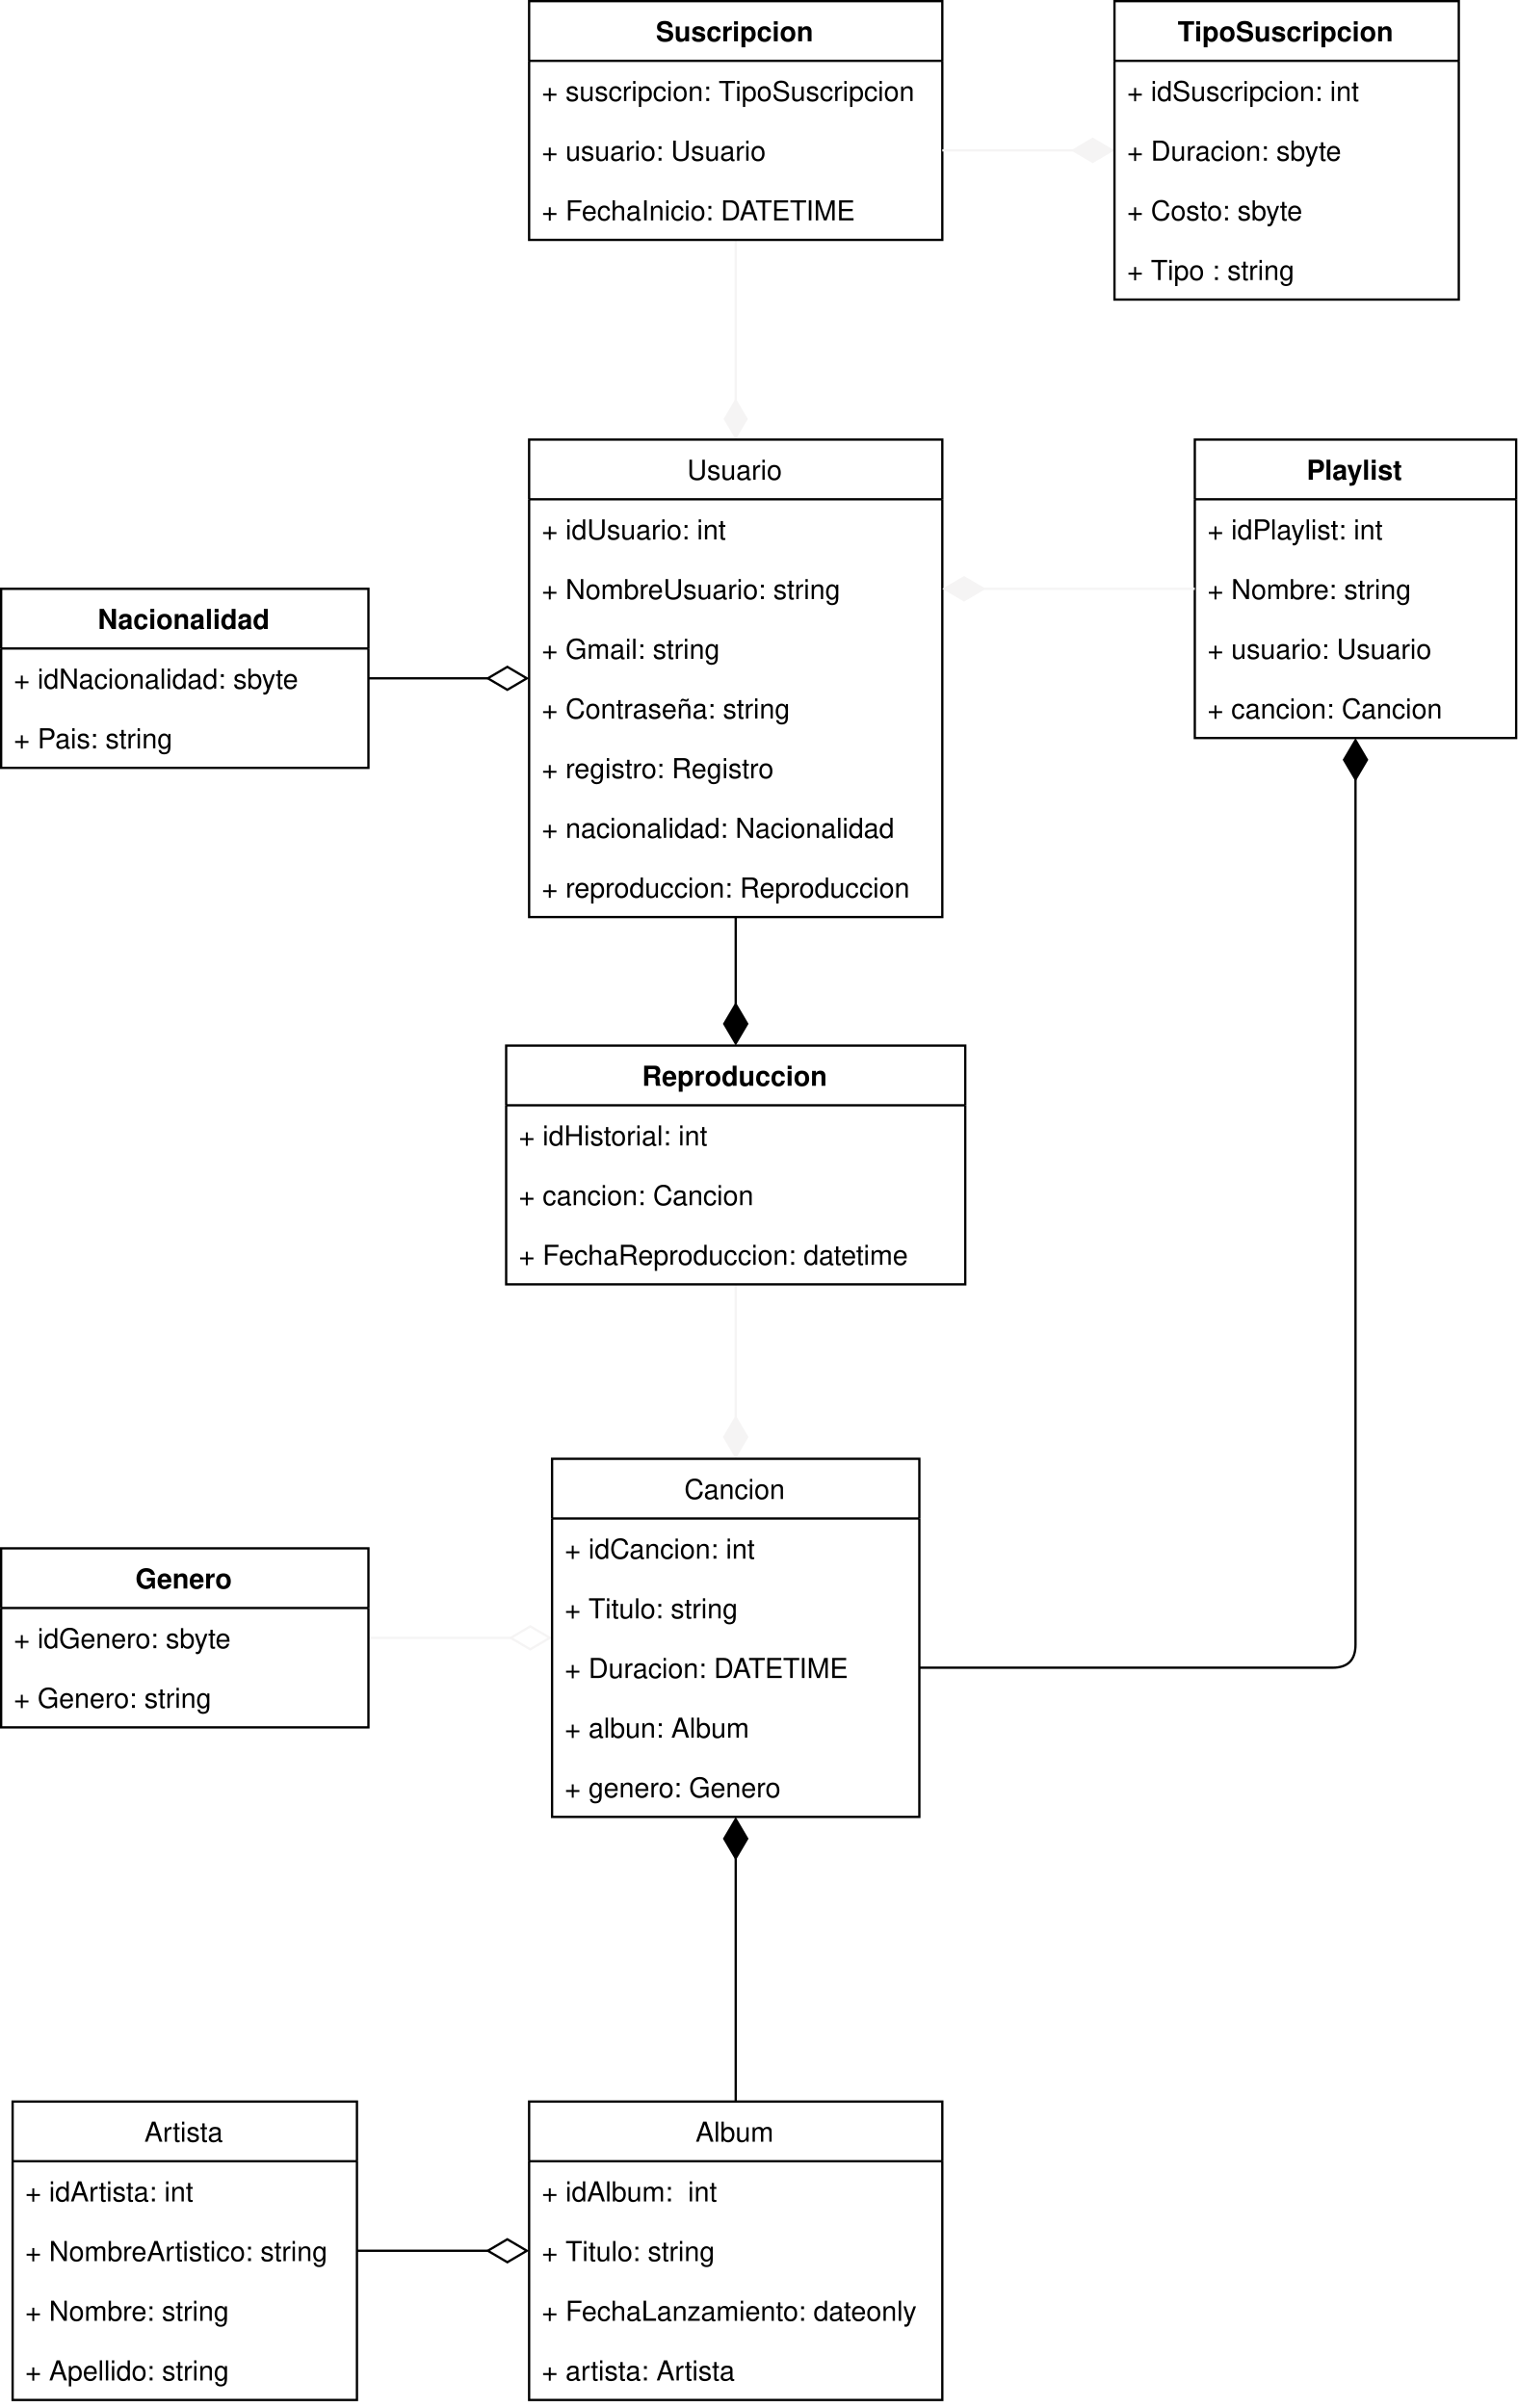
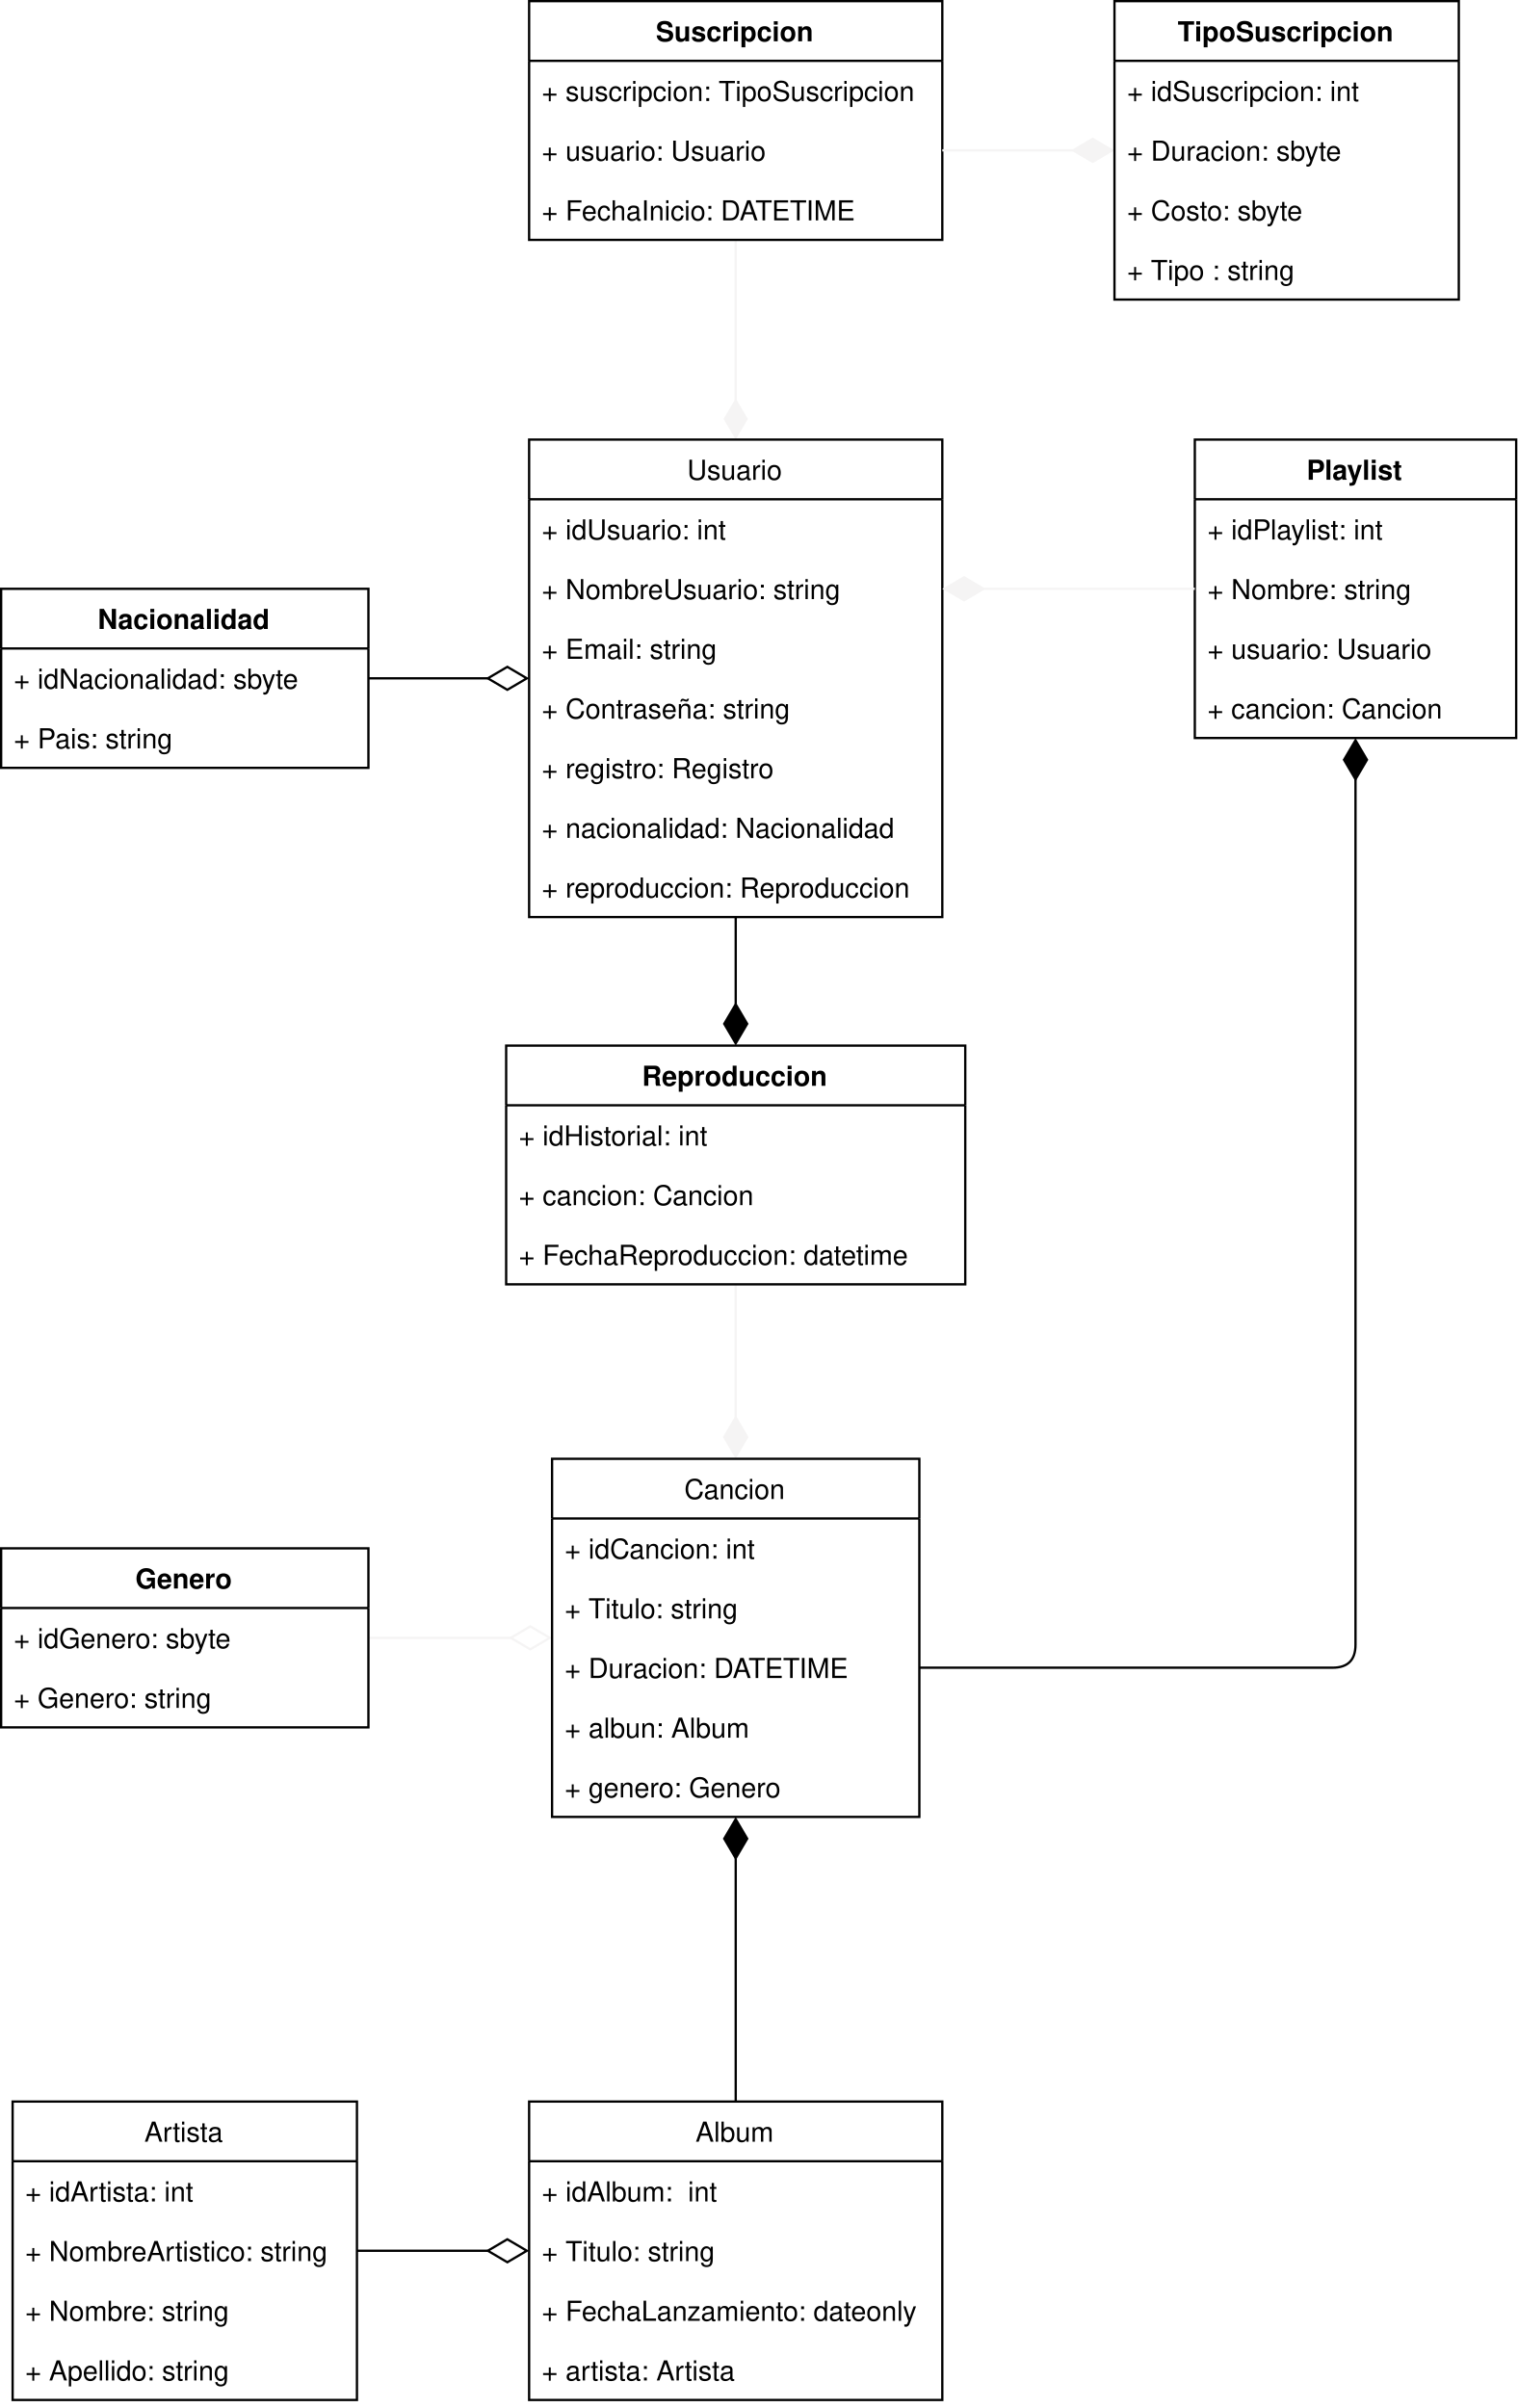
<svg xmlns="http://www.w3.org/2000/svg" host="65bd71144e" version="1.1" width="661px" height="1049px" viewBox="-0.5 -0.5 661 1049" content="&lt;mxfile&gt;&lt;diagram id=&quot;S-sRWuuNM6G6KGqp-MVJ&quot; name=&quot;Página-1&quot;&gt;7Z1bc9soFMc/jV93dLXlR8dJ086knUySnd0+EgvbbCXhQbiJ++kXSaCLAUe2Lsl2mcm0EUaSxe/A+Z8DKBN3Gb/eErDbfsUhjCaOFb5O3OuJ47hzl/2bFRyKAj+YFQUbgsKiyK4KHtEvyAstXrpHIUwbFSnGEUW7ZuEKJwlc0UYZIAS/NKutcdS86w5soFTwuAKRXPoXCum2KA2cWVX+GaLNVtzZns6LT2IgKvMnSbcgxC+1Ivdm4i4JxrT4LX5dwihrO9EuxXmfNJ+WX4zAhLY5YcbPSOlBPBwM2bPyQ0zoFm9wAqKbqvRqS+OIfWizX1NK8A+4xBEm+dnu2l97a6/8RDRPURcQusianxUkOIGi7BOKsutZ4pgDn7Ljf/bxjh+67BAmobhAiECMk/Bpi5Lig9pV2BE/yc4uIjeKeGq8Jyv+2A63I0A2UNQKirKsRWrn8Za8hTiGlBxYBQIjQNHPpnUAbmSbsl7Fgf3CUaix8C/zE0R7ftFbmECCJVjpC4ojkDflGidUcMuae7VFUXgHDnifPQ5r2NUPcXS1xQT9YvVBVGfD28zJ2mzNWlNg5ayqkx6zi/G2JjBlp92LxrWPir6C10bFO5BSXrDCUQR2KXouv3LMGh8lV5hSHPNKWnY/IaHw9SQW/umU9zU+2EwD3hlfqq5rizrbWredBXqQ/GYPbHQByYY9QHm3WfNuthizancLFDdzrebNQEQhSQCFV3ifhKlkPOVjtrInV7KniXOVf87tyl1kdvV8oOxJpqwb21Xb16yNNTiVOj23DoXBgAhtWOe8juA6Oy0jhtgguuDFFO+yi+3ACiWbu7zOtVeVPPDGyYowO3cd5f1+i8IQZl2eYAooKIwn+7Y7jBKat55/xX5Yey6tP/yJz774kh3b1TH7yaoTusQJexaActOCzDJfYGadCqNzWhsd5561YhsjE/W6jBaehm6DLSWsTQ3Ry4n6znhEpxLRb6wFMz+MQhAaL9DdC5TKZxgvMD26ne3JbqB0DeP5gZnWDzTsq+YNls5kYRmfoDLBaWsTfAefEGhI3wOUGo/QD88xPULgSqTqgRqncRQuSYHaueFYy3jrOGq7JP4Sg2EjAOPKZvwATHybWv9ZMMtmDypGxHYu2DIuuOYU/YZPnLsKn+gr+o997BTb+WB/3vTB848Qidm2ZFjCBQsDy0fnbLwyQ3NpalZrWzvha1W21cfYbMvpmoLpNxw/E1hwRSsTifUFV+V4B4Ory50UcA3TnpiKOGsMpor8asF0sWMVUWh6al9UbcsbD2swPamR1ZMZ7yCZj3XexZLZU0jmd5uzsOU05CJ63sdGKl8glZ1j7arSyir1elIrt0bp60VqjpQNjzwMMkK1CdprTfqEUFWB7UXLyHnlgusTovvIeL2+mKr06WBMdTndT3C1BXcg+QVixJ6F0w1ZIIuT6DAw35iRyt3r74pYJVeHQqydvgX1jIFIHxiwncAqFetQZMVigdGX3zSlaV3DHisre9oUtdxMmgngIxHdTr0GsnqdOn2r1/xU9t3BoVaBm1x15XucyxirXKDWzFROfb9O9dz67JfiG1ycNJRnc5YgySbsjLi+QFy71tGKIF8hrlUTObbfh8Oea8W1gGoywDLkoDXld5htdXRZfSOse2U65oyrWKIrMb3eE1B10+vF083Tl683Rnd1Q6sS1IOh1cXBIHrec67q3JWB2l1MD0ZVFwlvausgNeuoDdfzuKrSkYMthrwkrV8LkthzksPfWUOyFuKH3yciW88Orl8bR4eJWNXSdQfDcex0akLgoj0LXEoOG0K1DmaDbpwGCmbfil0bwPwGiQxE0d73kCDWIJA8Fv138kYw8hYlz30vSsHpHT8itFN0H7vReaq+pO0+rRBZ5yLq1Dtm79Xsjhz1/ZnuAUGt9/SYEP7E/JhjtZ1GsU6s524L09WFBigUUE0IL0Euu8CHnBtzdSF8sc6nwdVE8p3RjjlF5joatLcxQJFB2hPSMafEXF2sxx6QPV8KJ0t3cmUDA7cnuKNOiwW6DkvgBmW4CqwP4siA7QC27cqiXrqtbltSIm0/O7nh0QA+A7A/oooKdIAJ3BEc7ldV4vyhXmIAdwAshstRAM8lVl3W2F6eXBgrI3Tp4lyXZ3jq2QcxpTR++sGVlxDdR+AQMf8p8TS7yd/OP/hBi/yDp+iDvazPdXVvfEBhSdUkICTKZSfolIBQUe1FG+kWXZuNRr0yVWUeBmOqm2je19NJukSwodot+TAU1bku/buqr9/SrdAzVDtmHYbC6ska6XGfrgjanbPS0sikE9M0YmPRm7uYBPfzdvy3uZ1qlcKwW/49nVpLa9aVDxlPaIdPmdz/d+jwepFuQwXFnk66GTffM9Uxp408nXjLd1Z9SdBKkB1pDejvjXbM6aPZJVmsD7ZUqZmY6mepkq9IWvW/VOmiPTm+0/TtwdGLjc+q3nlHji9rxbect9GLLdJqXnMjlUrAnf2GqLaDgq/Pqj0eKzWTWKtz9ntRZ0O9FsTXqbPmRg7+9mMD9WKoY76WydeJsyVOKTZE+yE65kuZfN2Snsyxsv9MArwnqKO+k0lsR6hRPTnxP5hK+q9KIudoptET7wyo0XOsc3NorfHp/3LAZ8QGWoJAZBSRjLk0+y6KSIm1l06pU0RmAqNnqgpJNBxV3YsF8nzVg7QAK3sVEEWxUUhdACsU0mCAZ71thJxcsNjqo2W7aovK2i/K4mX1/JY71lY8dlj9Ya8i51T9dTT35l8=&lt;/diagram&gt;&lt;/mxfile&gt;">
  <defs>
    <clipPath id="mx-clip-4-705-152-26-0">
      <rect x="4" y="705" width="152" height="26" />
    </clipPath>
    <clipPath id="mx-clip-4-731-152-26-0">
      <rect x="4" y="731" width="152" height="26" />
    </clipPath>
    <clipPath id="mx-clip-4-287-152-26-0">
      <rect x="4" y="287" width="152" height="26" />
    </clipPath>
    <clipPath id="mx-clip-4-313-152-26-0">
      <rect x="4" y="313" width="152" height="26" />
    </clipPath>
    <clipPath id="mx-clip-9-946-142-26-0">
      <rect x="9" y="946" width="142" height="26" />
    </clipPath>
    <clipPath id="mx-clip-9-972-142-26-0">
      <rect x="9" y="972" width="142" height="26" />
    </clipPath>
    <clipPath id="mx-clip-9-998-142-26-0">
      <rect x="9" y="998" width="142" height="26" />
    </clipPath>
    <clipPath id="mx-clip-9-1024-142-26-0">
      <rect x="9" y="1024" width="142" height="26" />
    </clipPath>
    <clipPath id="mx-clip-234-946-172-26-0">
      <rect x="234" y="946" width="172" height="26" />
    </clipPath>
    <clipPath id="mx-clip-234-972-172-26-0">
      <rect x="234" y="972" width="172" height="26" />
    </clipPath>
    <clipPath id="mx-clip-234-993-172-26-0">
      <rect x="234" y="993" width="172" height="26" />
    </clipPath>
    <clipPath id="mx-clip-234-1019-172-26-0">
      <rect x="234" y="1019" width="172" height="26" />
    </clipPath>
    <clipPath id="mx-clip-244-666-152-26-0">
      <rect x="244" y="666" width="152" height="26" />
    </clipPath>
    <clipPath id="mx-clip-244-692-152-26-0">
      <rect x="244" y="692" width="152" height="26" />
    </clipPath>
    <clipPath id="mx-clip-244-713-152-26-0">
      <rect x="244" y="713" width="152" height="26" />
    </clipPath>
    <clipPath id="mx-clip-244-739-152-26-0">
      <rect x="244" y="739" width="152" height="26" />
    </clipPath>
    <clipPath id="mx-clip-244-765-152-26-0">
      <rect x="244" y="765" width="152" height="26" />
    </clipPath>
    <clipPath id="mx-clip-234-222-172-26-0">
      <rect x="234" y="222" width="172" height="26" />
    </clipPath>
    <clipPath id="mx-clip-234-248-172-26-0">
      <rect x="234" y="248" width="172" height="26" />
    </clipPath>
    <clipPath id="mx-clip-234-274-172-26-0">
      <rect x="234" y="274" width="172" height="26" />
    </clipPath>
    <clipPath id="mx-clip-234-300-172-26-0">
      <rect x="234" y="300" width="172" height="26" />
    </clipPath>
    <clipPath id="mx-clip-234-326-172-26-0">
      <rect x="234" y="326" width="172" height="26" />
    </clipPath>
    <clipPath id="mx-clip-234-352-172-26-0">
      <rect x="234" y="352" width="172" height="26" />
    </clipPath>
    <clipPath id="mx-clip-234-378-172-26-0">
      <rect x="234" y="378" width="172" height="26" />
    </clipPath>
    <clipPath id="mx-clip-524-222-132-26-0">
      <rect x="524" y="222" width="132" height="26" />
    </clipPath>
    <clipPath id="mx-clip-524-248-132-26-0">
      <rect x="524" y="248" width="132" height="26" />
    </clipPath>
    <clipPath id="mx-clip-524-274-132-26-0">
      <rect x="524" y="274" width="132" height="26" />
    </clipPath>
    <clipPath id="mx-clip-524-300-132-26-0">
      <rect x="524" y="300" width="132" height="26" />
    </clipPath>
    <clipPath id="mx-clip-234-31-172-26-0">
      <rect x="234" y="31" width="172" height="26" />
    </clipPath>
    <clipPath id="mx-clip-234-57-172-26-0">
      <rect x="234" y="57" width="172" height="26" />
    </clipPath>
    <clipPath id="mx-clip-234-83-172-26-0">
      <rect x="234" y="83" width="172" height="26" />
    </clipPath>
    <clipPath id="mx-clip-489-31-142-26-0">
      <rect x="489" y="31" width="142" height="26" />
    </clipPath>
    <clipPath id="mx-clip-489-57-142-26-0">
      <rect x="489" y="57" width="142" height="26" />
    </clipPath>
    <clipPath id="mx-clip-489-83-142-26-0">
      <rect x="489" y="83" width="142" height="26" />
    </clipPath>
    <clipPath id="mx-clip-489-109-142-26-0">
      <rect x="489" y="109" width="142" height="26" />
    </clipPath>
    <clipPath id="mx-clip-224-486-192-26-0">
      <rect x="224" y="486" width="192" height="26" />
    </clipPath>
    <clipPath id="mx-clip-224-512-192-26-0">
      <rect x="224" y="512" width="192" height="26" />
    </clipPath>
    <clipPath id="mx-clip-224-538-192-26-0">
      <rect x="224" y="538" width="192" height="26" />
    </clipPath>
  </defs>
  <g>
    <path d="M 160 713 L 222.01 713" fill="none" stroke="#f5f4f4" stroke-miterlimit="10" pointer-events="stroke" />
    <path d="M 239.01 713 L 230.51 718 L 222.01 713 L 230.51 708 Z" fill="none" stroke="#f5f4f4" stroke-miterlimit="10" pointer-events="all" />
    <path d="M 0 700 L 0 674 L 160 674 L 160 700" fill="none" stroke="rgb(0, 0, 0)" stroke-miterlimit="10" pointer-events="all" />
    <path d="M 0 700 L 0 752 L 160 752 L 160 700" fill="none" stroke="rgb(0, 0, 0)" stroke-miterlimit="10" pointer-events="none" />
    <path d="M 0 700 L 160 700" fill="none" stroke="rgb(0, 0, 0)" stroke-miterlimit="10" pointer-events="none" />
    <g fill="rgb(0, 0, 0)" font-family="Helvetica" font-weight="bold" pointer-events="none" text-anchor="middle" font-size="12px">
      <text x="79.5" y="691.5">
                Genero
            </text>
    </g>
    <g fill="rgb(0, 0, 0)" font-family="Helvetica" pointer-events="none" clip-path="url(#mx-clip-4-705-152-26-0)" font-size="12px">
      <text x="5.5" y="717.5">
                + idGenero: sbyte
            </text>
    </g>
    <g fill="rgb(0, 0, 0)" font-family="Helvetica" pointer-events="none" clip-path="url(#mx-clip-4-731-152-26-0)" font-size="12px">
      <text x="5.5" y="743.5">
                + Genero: string
            </text>
    </g>
    <path d="M 0 282 L 0 256 L 160 256 L 160 282" fill="none" stroke="rgb(0, 0, 0)" stroke-miterlimit="10" pointer-events="none" />
    <path d="M 0 282 L 0 334 L 160 334 L 160 282" fill="none" stroke="rgb(0, 0, 0)" stroke-miterlimit="10" pointer-events="none" />
    <path d="M 0 282 L 160 282" fill="none" stroke="rgb(0, 0, 0)" stroke-miterlimit="10" pointer-events="none" />
    <g fill="rgb(0, 0, 0)" font-family="Helvetica" font-weight="bold" pointer-events="none" text-anchor="middle" font-size="12px">
      <text x="79.5" y="273.5">
                Nacionalidad
            </text>
    </g>
    <g fill="rgb(0, 0, 0)" font-family="Helvetica" pointer-events="none" clip-path="url(#mx-clip-4-287-152-26-0)" font-size="12px">
      <text x="5.5" y="299.5">
                + idNacionalidad: sbyte
            </text>
    </g>
    <g fill="rgb(0, 0, 0)" font-family="Helvetica" pointer-events="none" clip-path="url(#mx-clip-4-313-152-26-0)" font-size="12px">
      <text x="5.5" y="325.5">
                + Pais: string
            </text>
    </g>
    <path d="M 155 980 L 212.01 980" fill="none" stroke="rgb(0, 0, 0)" stroke-miterlimit="10" pointer-events="none" />
    <path d="M 229.01 980 L 220.51 985 L 212.01 980 L 220.51 975 Z" fill="none" stroke="rgb(0, 0, 0)" stroke-miterlimit="10" pointer-events="none" />
    <path d="M 5 941 L 5 915 L 155 915 L 155 941" fill="none" stroke="rgb(0, 0, 0)" stroke-miterlimit="10" pointer-events="none" />
    <path d="M 5 941 L 5 1045 L 155 1045 L 155 941" fill="none" stroke="rgb(0, 0, 0)" stroke-miterlimit="10" pointer-events="none" />
    <path d="M 5 941 L 155 941" fill="none" stroke="rgb(0, 0, 0)" stroke-miterlimit="10" pointer-events="none" />
    <g fill="rgb(0, 0, 0)" font-family="Helvetica" pointer-events="none" text-anchor="middle" font-size="12px">
      <text x="79.5" y="932.5">
                Artista
            </text>
    </g>
    <g fill="rgb(0, 0, 0)" font-family="Helvetica" pointer-events="none" clip-path="url(#mx-clip-9-946-142-26-0)" font-size="12px">
      <text x="10.5" y="958.5">
                + idArtista: int
            </text>
    </g>
    <g fill="rgb(0, 0, 0)" font-family="Helvetica" pointer-events="none" clip-path="url(#mx-clip-9-972-142-26-0)" font-size="12px">
      <text x="10.5" y="984.5">
                + NombreArtistico: string
            </text>
    </g>
    <g fill="rgb(0, 0, 0)" font-family="Helvetica" pointer-events="none" clip-path="url(#mx-clip-9-998-142-26-0)" font-size="12px">
      <text x="10.5" y="1010.5">
                + Nombre: string
            </text>
    </g>
    <g fill="rgb(0, 0, 0)" font-family="Helvetica" pointer-events="none" clip-path="url(#mx-clip-9-1024-142-26-0)" font-size="12px">
      <text x="10.5" y="1036.5">
                + Apellido: string
            </text>
    </g>
    <path d="M 320 915 L 320 808.99" fill="none" stroke="rgb(0, 0, 0)" stroke-miterlimit="10" pointer-events="none" />
    <path d="M 320 791.99 L 325 800.49 L 320 808.99 L 315 800.49 Z" fill="rgb(0, 0, 0)" stroke="rgb(0, 0, 0)" stroke-miterlimit="10" pointer-events="none" />
    <path d="M 230 941 L 230 915 L 410 915 L 410 941" fill="none" stroke="rgb(0, 0, 0)" stroke-miterlimit="10" pointer-events="none" />
    <path d="M 230 941 L 230 1045 L 410 1045 L 410 941" fill="none" stroke="rgb(0, 0, 0)" stroke-miterlimit="10" pointer-events="none" />
    <path d="M 230 941 L 410 941" fill="none" stroke="rgb(0, 0, 0)" stroke-miterlimit="10" pointer-events="none" />
    <g fill="rgb(0, 0, 0)" font-family="Helvetica" pointer-events="none" text-anchor="middle" font-size="12px">
      <text x="319.5" y="932.5">
                Album
            </text>
    </g>
    <g fill="rgb(0, 0, 0)" font-family="Helvetica" pointer-events="none" clip-path="url(#mx-clip-234-946-172-26-0)" font-size="12px">
      <text x="235.5" y="958.5">
                + idAlbum:  int
            </text>
    </g>
    <g fill="rgb(0, 0, 0)" font-family="Helvetica" pointer-events="none" clip-path="url(#mx-clip-234-972-172-26-0)" font-size="12px">
      <text x="235.5" y="984.5">
                + Titulo: string
            </text>
    </g>
    <g fill="rgb(0, 0, 0)" font-family="Helvetica" pointer-events="none" clip-path="url(#mx-clip-234-993-172-26-0)" font-size="12px">
      <text x="235.5" y="1010.5">
                + FechaLanzamiento: dateonly
            </text>
    </g>
    <g fill="rgb(0, 0, 0)" font-family="Helvetica" pointer-events="none" clip-path="url(#mx-clip-234-1019-172-26-0)" font-size="12px">
      <text x="235.5" y="1036.5">
                + artista: Artista
            </text>
    </g>
    <path d="M 320 617.01 L 320 559" fill="none" stroke="#f5f4f4" stroke-miterlimit="10" pointer-events="none" />
    <path d="M 320 634.01 L 315 625.51 L 320 617.01 L 325 625.51 Z" fill="#f5f4f4" stroke="#f5f4f4" stroke-miterlimit="10" pointer-events="none" />
    <path d="M 240 661 L 240 635 L 400 635 L 400 661" fill="none" stroke="rgb(0, 0, 0)" stroke-miterlimit="10" pointer-events="none" />
    <path d="M 240 661 L 240 791 L 400 791 L 400 661" fill="none" stroke="rgb(0, 0, 0)" stroke-miterlimit="10" pointer-events="none" />
    <path d="M 240 661 L 400 661" fill="none" stroke="rgb(0, 0, 0)" stroke-miterlimit="10" pointer-events="none" />
    <g fill="rgb(0, 0, 0)" font-family="Helvetica" pointer-events="none" text-anchor="middle" font-size="12px">
      <text x="319.5" y="652.5">
                Cancion
            </text>
    </g>
    <g fill="rgb(0, 0, 0)" font-family="Helvetica" pointer-events="none" clip-path="url(#mx-clip-244-666-152-26-0)" font-size="12px">
      <text x="245.5" y="678.5">
                + idCancion: int
            </text>
    </g>
    <g fill="rgb(0, 0, 0)" font-family="Helvetica" pointer-events="none" clip-path="url(#mx-clip-244-692-152-26-0)" font-size="12px">
      <text x="245.5" y="704.5">
                + Titulo: string
            </text>
    </g>
    <g fill="rgb(0, 0, 0)" font-family="Helvetica" pointer-events="none" clip-path="url(#mx-clip-244-713-152-26-0)" font-size="12px">
      <text x="245.5" y="730.5">
                + Duracion: DATETIME
            </text>
    </g>
    <g fill="rgb(0, 0, 0)" font-family="Helvetica" pointer-events="none" clip-path="url(#mx-clip-244-739-152-26-0)" font-size="12px">
      <text x="245.5" y="756.5">
                + albun: Album
            </text>
    </g>
    <g fill="rgb(0, 0, 0)" font-family="Helvetica" pointer-events="none" clip-path="url(#mx-clip-244-765-152-26-0)" font-size="12px">
      <text x="245.5" y="782.5">
                + genero: Genero
            </text>
    </g>
    <path d="M 320 399 L 320 437.01" fill="none" stroke="rgb(0, 0, 0)" stroke-miterlimit="10" pointer-events="none" />
    <path d="M 320 454.01 L 315 445.51 L 320 437.01 L 325 445.51 Z" fill="rgb(0, 0, 0)" stroke="rgb(0, 0, 0)" stroke-miterlimit="10" pointer-events="none" />
    <path d="M 320 174.01 L 320 104" fill="none" stroke="#f5f4f4" stroke-miterlimit="10" pointer-events="none" />
    <path d="M 320 190.01 L 315.29 182.01 L 320 174.01 L 324.71 182.01 Z" fill="#f5f4f4" stroke="#f5f4f4" stroke-miterlimit="10" pointer-events="none" />
    <path d="M 212.01 295 L 160 295" fill="none" stroke="rgb(0, 0, 0)" stroke-miterlimit="10" pointer-events="none" />
    <path d="M 229.01 295 L 220.51 300 L 212.01 295 L 220.51 290 Z" fill="none" stroke="rgb(0, 0, 0)" stroke-miterlimit="10" pointer-events="none" />
    <path d="M 230 217 L 230 191 L 410 191 L 410 217" fill="none" stroke="rgb(0, 0, 0)" stroke-miterlimit="10" pointer-events="none" />
    <path d="M 230 217 L 230 399 L 410 399 L 410 217" fill="none" stroke="rgb(0, 0, 0)" stroke-miterlimit="10" pointer-events="none" />
    <path d="M 230 217 L 410 217" fill="none" stroke="rgb(0, 0, 0)" stroke-miterlimit="10" pointer-events="none" />
    <g fill="rgb(0, 0, 0)" font-family="Helvetica" pointer-events="none" text-anchor="middle" font-size="12px">
      <text x="319.5" y="208.5">
                Usuario
            </text>
    </g>
    <g fill="rgb(0, 0, 0)" font-family="Helvetica" pointer-events="none" clip-path="url(#mx-clip-234-222-172-26-0)" font-size="12px">
      <text x="235.5" y="234.5">
                + idUsuario: int
            </text>
    </g>
    <g fill="rgb(0, 0, 0)" font-family="Helvetica" pointer-events="none" clip-path="url(#mx-clip-234-248-172-26-0)" font-size="12px">
      <text x="235.5" y="260.5">
                + NombreUsuario: string
            </text>
    </g>
    <g fill="rgb(0, 0, 0)" font-family="Helvetica" pointer-events="none" clip-path="url(#mx-clip-234-274-172-26-0)" font-size="12px">
      <text x="235.5" y="286.5">
-                 + Gmail: string
+                 + Email: string
            </text>
    </g>
    <g fill="rgb(0, 0, 0)" font-family="Helvetica" pointer-events="none" clip-path="url(#mx-clip-234-300-172-26-0)" font-size="12px">
      <text x="235.5" y="312.5">
                + Contraseña: string
            </text>
    </g>
    <g fill="rgb(0, 0, 0)" font-family="Helvetica" pointer-events="none" clip-path="url(#mx-clip-234-326-172-26-0)" font-size="12px">
      <text x="235.5" y="338.5">
                + registro: Registro
            </text>
    </g>
    <g fill="rgb(0, 0, 0)" font-family="Helvetica" pointer-events="none" clip-path="url(#mx-clip-234-352-172-26-0)" font-size="12px">
      <text x="235.5" y="364.5">
                + nacionalidad: Nacionalidad
            </text>
    </g>
    <g fill="rgb(0, 0, 0)" font-family="Helvetica" pointer-events="none" clip-path="url(#mx-clip-234-378-172-26-0)" font-size="12px">
      <text x="235.5" y="390.5">
                + reproduccion: Reproduccion
            </text>
    </g>
    <path d="M 590 338.99 L 590 716 Q 590 726 580 726 L 400 726" fill="none" stroke="rgb(0, 0, 0)" stroke-miterlimit="10" pointer-events="none" />
    <path d="M 590 321.99 L 595 330.49 L 590 338.99 L 585 330.49 Z" fill="rgb(0, 0, 0)" stroke="rgb(0, 0, 0)" stroke-miterlimit="10" pointer-events="none" />
    <path d="M 520 217 L 520 191 L 660 191 L 660 217" fill="none" stroke="rgb(0, 0, 0)" stroke-miterlimit="10" pointer-events="none" />
    <path d="M 520 217 L 520 321 L 660 321 L 660 217" fill="none" stroke="rgb(0, 0, 0)" stroke-miterlimit="10" pointer-events="none" />
    <path d="M 520 217 L 660 217" fill="none" stroke="rgb(0, 0, 0)" stroke-miterlimit="10" pointer-events="none" />
    <g fill="rgb(0, 0, 0)" font-family="Helvetica" font-weight="bold" pointer-events="none" text-anchor="middle" font-size="12px">
      <text x="589.5" y="208.5">
                Playlist
            </text>
    </g>
    <g fill="rgb(0, 0, 0)" font-family="Helvetica" pointer-events="none" clip-path="url(#mx-clip-524-222-132-26-0)" font-size="12px">
      <text x="525.5" y="234.5">
                + idPlaylist: int
            </text>
    </g>
    <g fill="rgb(0, 0, 0)" font-family="Helvetica" pointer-events="none" clip-path="url(#mx-clip-524-248-132-26-0)" font-size="12px">
      <text x="525.5" y="260.5">
                + Nombre: string
            </text>
    </g>
    <g fill="rgb(0, 0, 0)" font-family="Helvetica" pointer-events="none" clip-path="url(#mx-clip-524-274-132-26-0)" font-size="12px">
      <text x="525.5" y="286.5">
                + usuario: Usuario
            </text>
    </g>
    <g fill="rgb(0, 0, 0)" font-family="Helvetica" pointer-events="none" clip-path="url(#mx-clip-524-300-132-26-0)" font-size="12px">
      <text x="525.5" y="312.5">
                + cancion: Cancion
            </text>
    </g>
    <path d="M 230 26 L 230 0 L 410 0 L 410 26" fill="none" stroke="rgb(0, 0, 0)" stroke-miterlimit="10" pointer-events="none" />
    <path d="M 230 26 L 230 104 L 410 104 L 410 26" fill="none" stroke="rgb(0, 0, 0)" stroke-miterlimit="10" pointer-events="none" />
    <path d="M 230 26 L 410 26" fill="none" stroke="rgb(0, 0, 0)" stroke-miterlimit="10" pointer-events="none" />
    <g fill="rgb(0, 0, 0)" font-family="Helvetica" font-weight="bold" pointer-events="none" text-anchor="middle" font-size="12px">
      <text x="319.5" y="17.5">
                Suscripcion
            </text>
    </g>
    <g fill="rgb(0, 0, 0)" font-family="Helvetica" pointer-events="none" clip-path="url(#mx-clip-234-31-172-26-0)" font-size="12px">
      <text x="235.5" y="43.5">
                + suscripcion: TipoSuscripcion
            </text>
    </g>
    <g fill="rgb(0, 0, 0)" font-family="Helvetica" pointer-events="none" clip-path="url(#mx-clip-234-57-172-26-0)" font-size="12px">
      <text x="235.5" y="69.5">
                + usuario: Usuario
            </text>
    </g>
    <g fill="rgb(0, 0, 0)" font-family="Helvetica" pointer-events="none" clip-path="url(#mx-clip-234-83-172-26-0)" font-size="12px">
      <text x="235.5" y="95.5">
                + FechaInicio: DATETIME
            </text>
    </g>
    <path d="M 467.01 65 L 463.51 65 Q 460 65 450 65 L 410 65" fill="none" stroke="#f5f4f4" stroke-miterlimit="10" pointer-events="none" />
    <path d="M 484.01 65 L 475.51 70 L 467.01 65 L 475.51 60 Z" fill="#f5f4f4" stroke="#f5f4f4" stroke-miterlimit="10" pointer-events="none" />
    <path d="M 485 26 L 485 0 L 635 0 L 635 26" fill="none" stroke="rgb(0, 0, 0)" stroke-miterlimit="10" pointer-events="none" />
    <path d="M 485 26 L 485 130 L 635 130 L 635 26" fill="none" stroke="rgb(0, 0, 0)" stroke-miterlimit="10" pointer-events="none" />
    <path d="M 485 26 L 635 26" fill="none" stroke="rgb(0, 0, 0)" stroke-miterlimit="10" pointer-events="none" />
    <g fill="rgb(0, 0, 0)" font-family="Helvetica" font-weight="bold" pointer-events="none" text-anchor="middle" font-size="12px">
      <text x="559.5" y="17.5">
                TipoSuscripcion
            </text>
    </g>
    <g fill="rgb(0, 0, 0)" font-family="Helvetica" pointer-events="none" clip-path="url(#mx-clip-489-31-142-26-0)" font-size="12px">
      <text x="490.5" y="43.5">
                + idSuscripcion: int
            </text>
    </g>
    <g fill="rgb(0, 0, 0)" font-family="Helvetica" pointer-events="none" clip-path="url(#mx-clip-489-57-142-26-0)" font-size="12px">
      <text x="490.5" y="69.5">
                + Duracion: sbyte
            </text>
    </g>
    <g fill="rgb(0, 0, 0)" font-family="Helvetica" pointer-events="none" clip-path="url(#mx-clip-489-83-142-26-0)" font-size="12px">
      <text x="490.5" y="95.5">
                + Costo: sbyte
            </text>
    </g>
    <g fill="rgb(0, 0, 0)" font-family="Helvetica" pointer-events="none" clip-path="url(#mx-clip-489-109-142-26-0)" font-size="12px">
      <text x="490.5" y="121.5">
                + Tipo : string
            </text>
    </g>
    <path d="M 220 481 L 220 455 L 420 455 L 420 481" fill="rgb(255, 255, 255)" stroke="rgb(0, 0, 0)" stroke-miterlimit="10" pointer-events="none" />
    <path d="M 220 481 L 220 559 L 420 559 L 420 481" fill="none" stroke="rgb(0, 0, 0)" stroke-miterlimit="10" pointer-events="none" />
    <path d="M 220 481 L 420 481" fill="none" stroke="rgb(0, 0, 0)" stroke-miterlimit="10" pointer-events="none" />
    <g fill="rgb(0, 0, 0)" font-family="Helvetica" font-weight="bold" pointer-events="none" text-anchor="middle" font-size="12px">
      <text x="319.5" y="472.5">
                Reproduccion
            </text>
    </g>
    <g fill="rgb(0, 0, 0)" font-family="Helvetica" pointer-events="none" clip-path="url(#mx-clip-224-486-192-26-0)" font-size="12px">
      <text x="225.5" y="498.5">
                + idHistorial: int
            </text>
    </g>
    <g fill="rgb(0, 0, 0)" font-family="Helvetica" pointer-events="none" clip-path="url(#mx-clip-224-512-192-26-0)" font-size="12px">
      <text x="225.5" y="524.5">
                + cancion: Cancion
            </text>
    </g>
    <g fill="rgb(0, 0, 0)" font-family="Helvetica" pointer-events="none" clip-path="url(#mx-clip-224-538-192-26-0)" font-size="12px">
      <text x="225.5" y="550.5">
                + FechaReproduccion: datetime
            </text>
    </g>
    <path d="M 427.99 256 L 520 256" fill="none" stroke="#f5f4f4" stroke-miterlimit="10" pointer-events="none" />
    <path d="M 410.99 256 L 419.49 251 L 427.99 256 L 419.49 261 Z" fill="#f5f4f4" stroke="#f5f4f4" stroke-miterlimit="10" pointer-events="none" />
  </g>
</svg>
